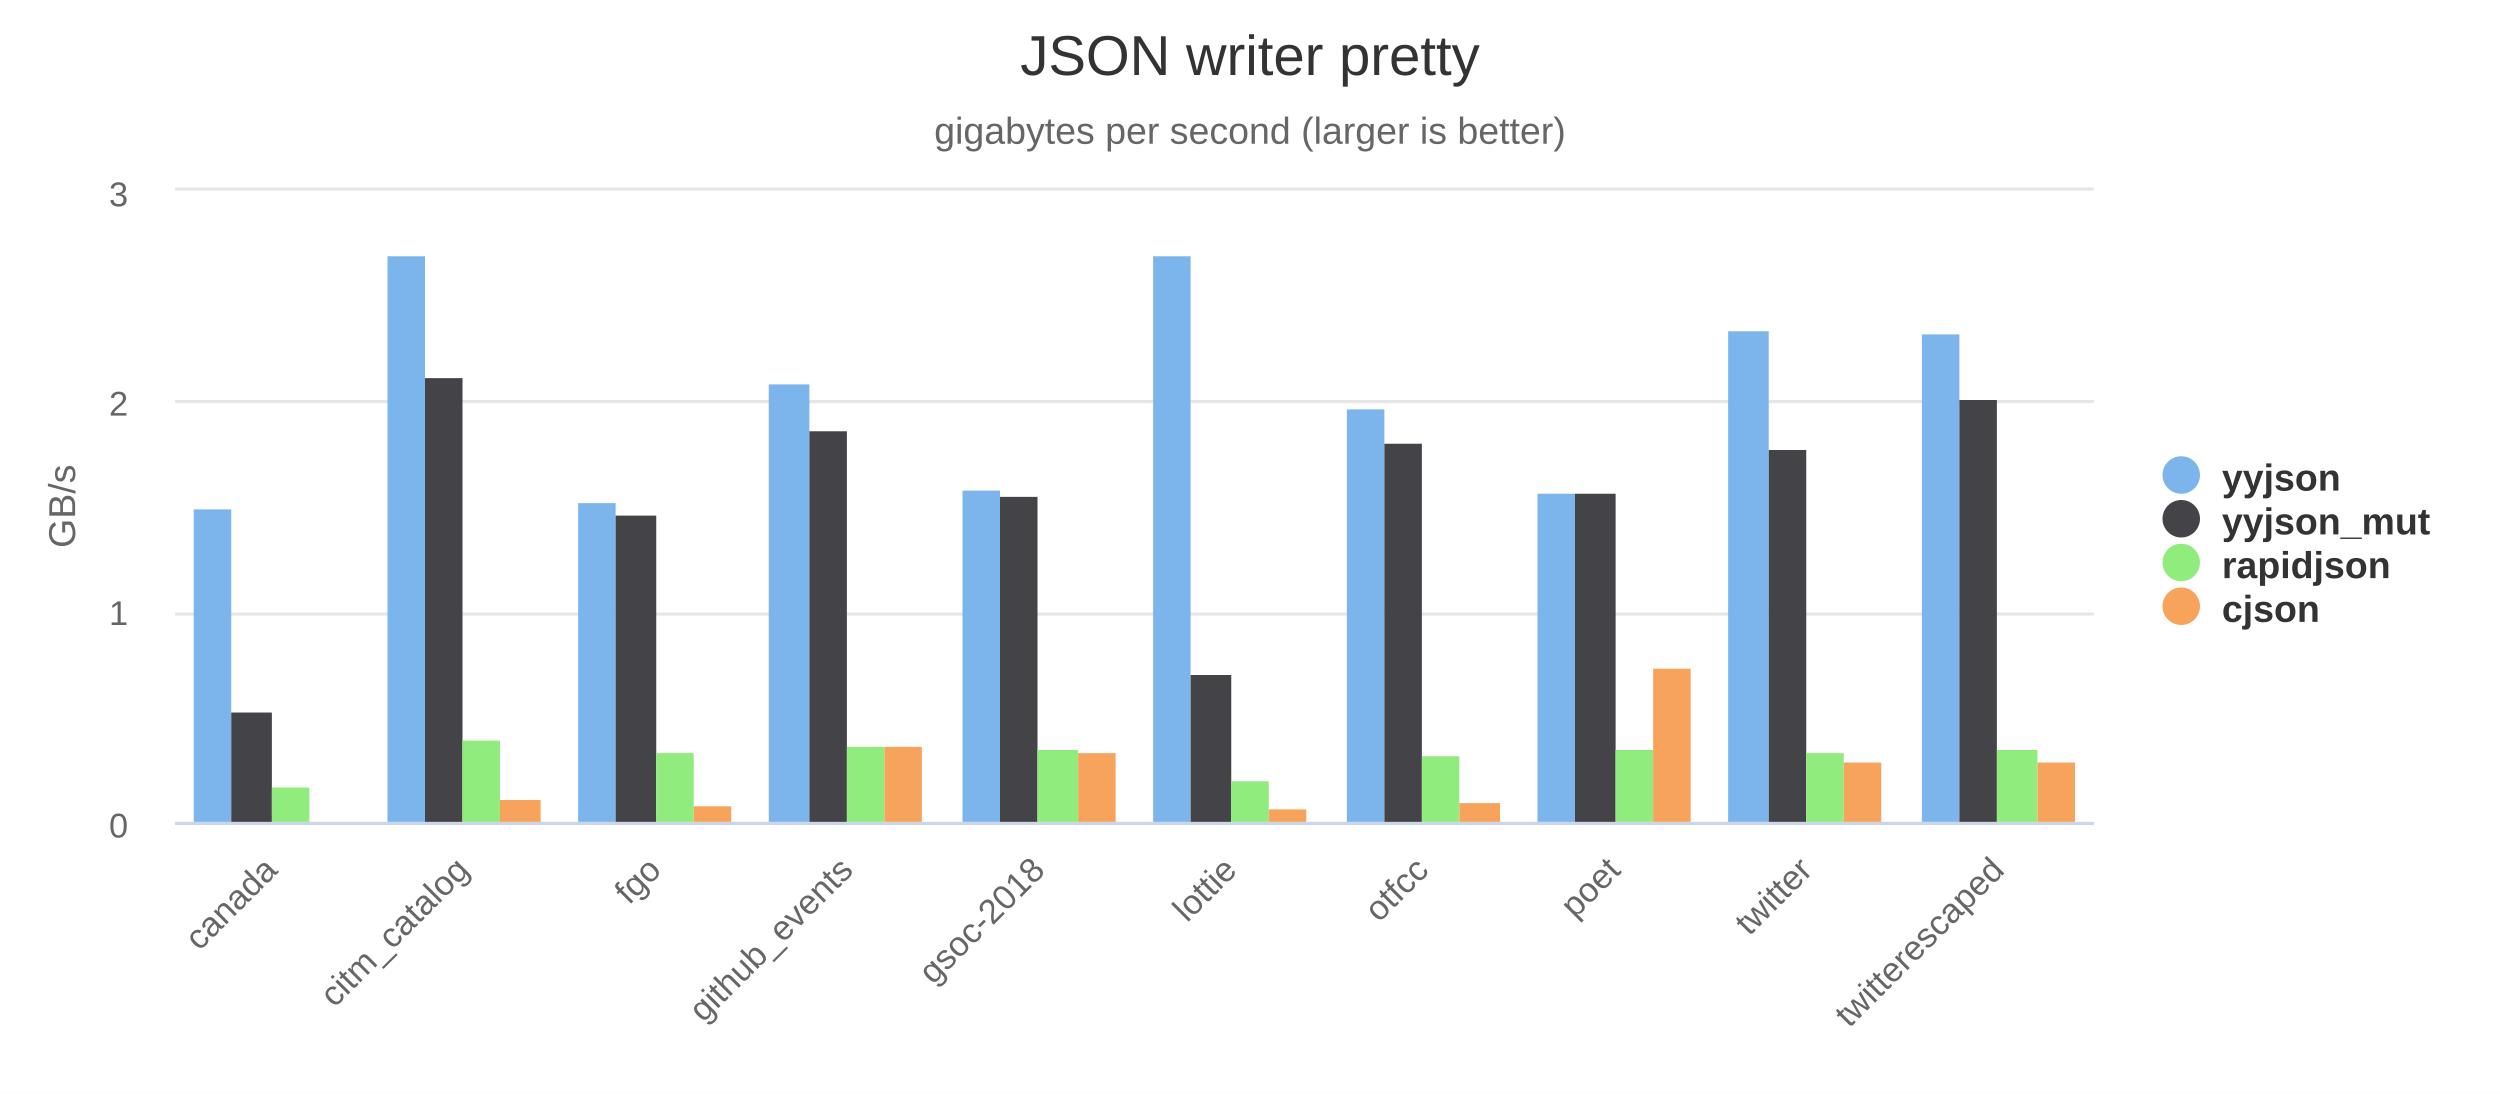
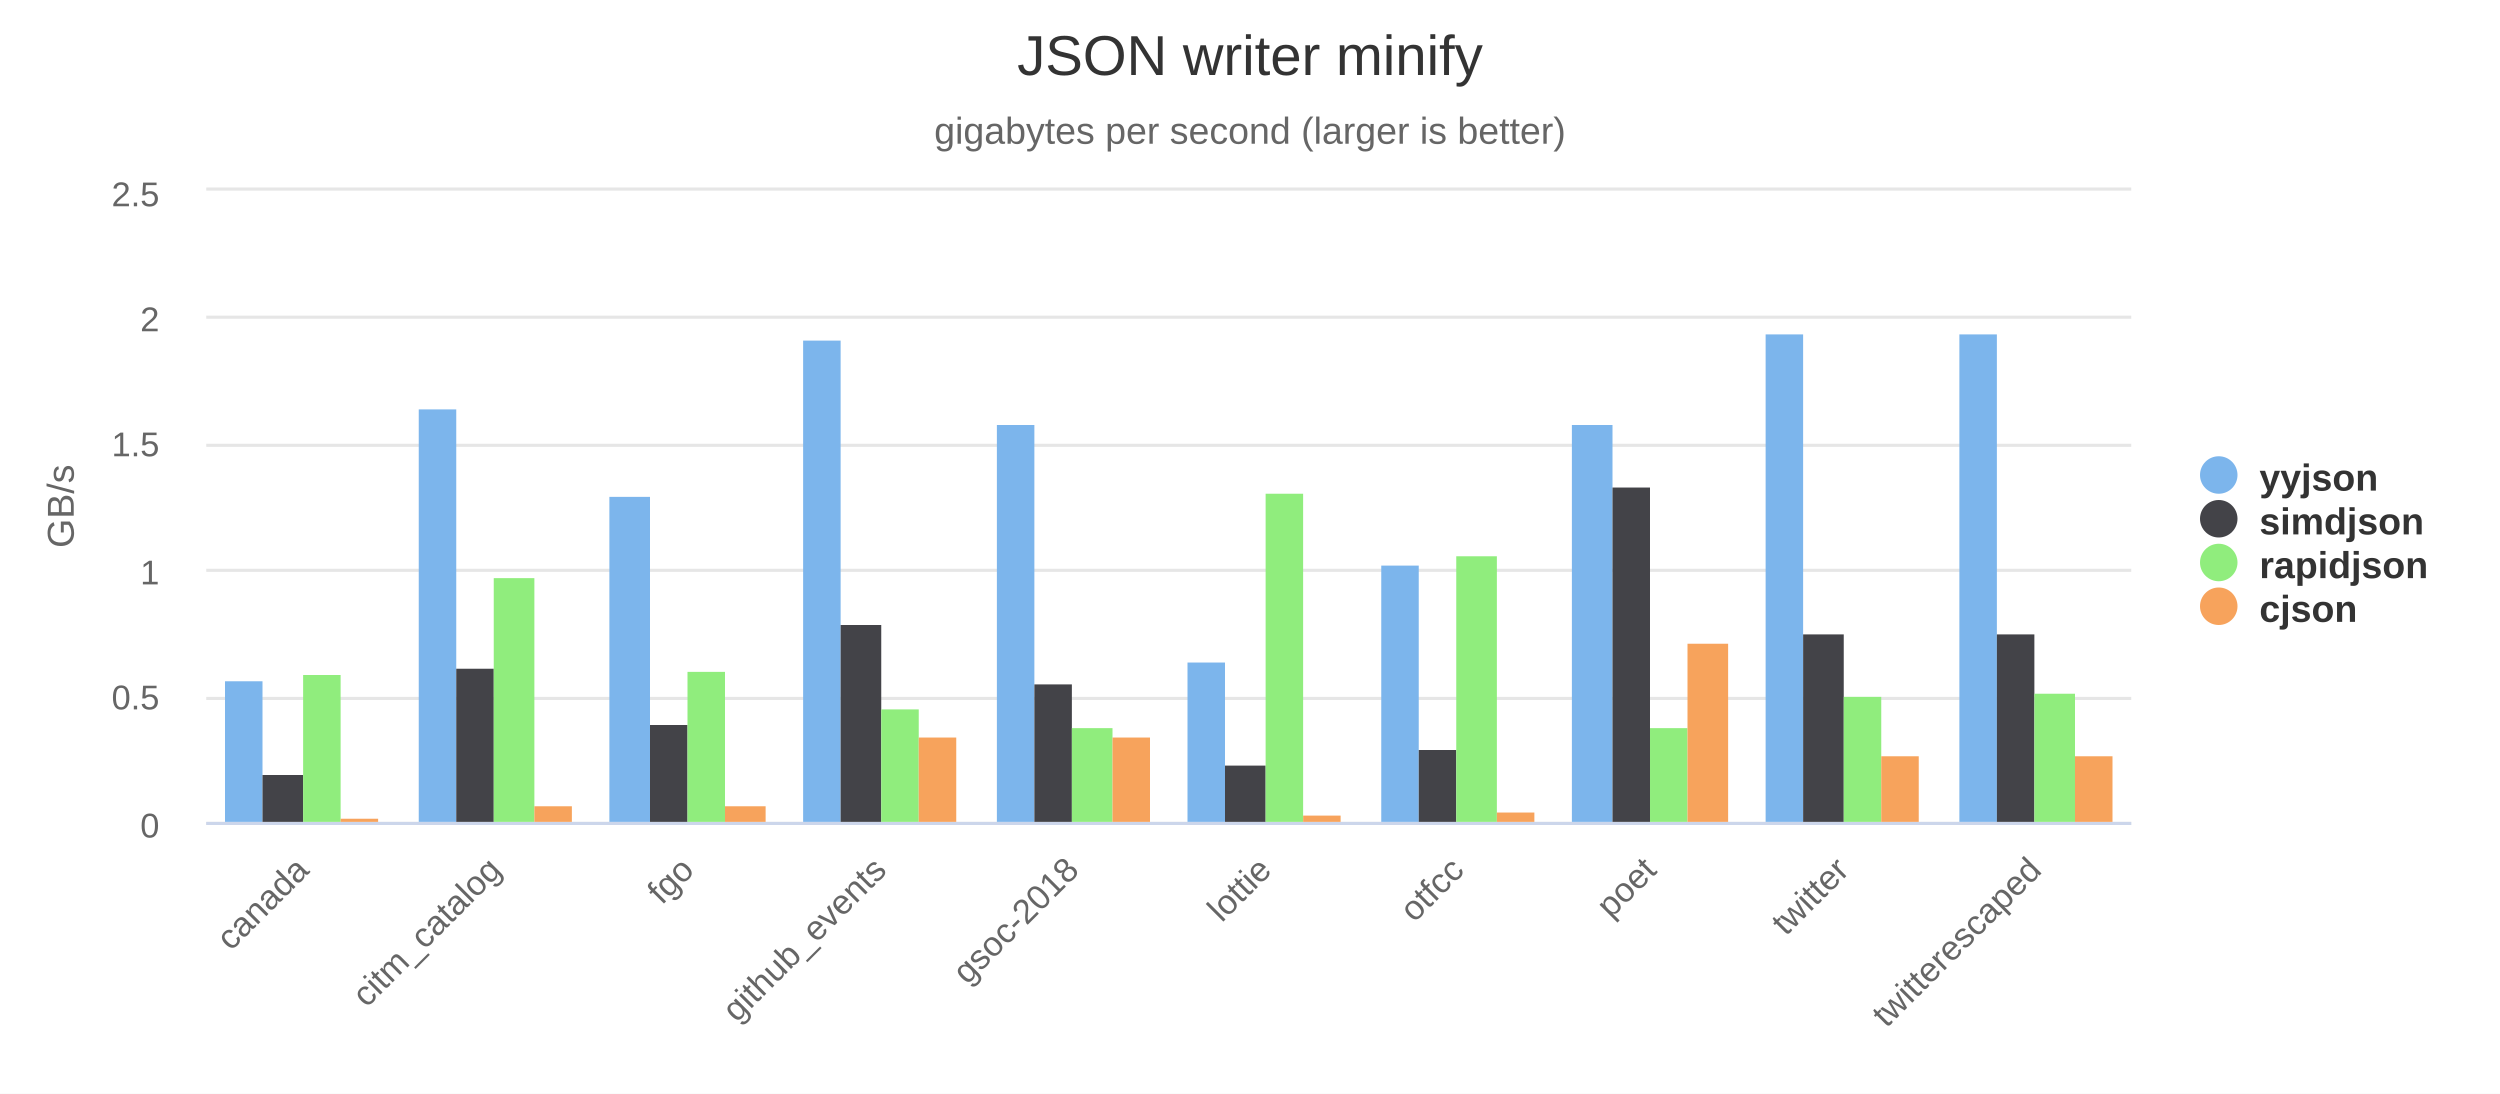
<svg xmlns="http://www.w3.org/2000/svg" version="1.1" class="highcharts-root" style="font-family:&quot;Lucida Grande&quot;, &quot;Lucida Sans Unicode&quot;, Arial, Helvetica, sans-serif;font-size:12px;" width="800" height="350" viewBox="0 0 800 350">
  <defs>
-     <clipPath id="highcharts-bjb1b1s-281-">
-       <rect x="0" y="0" width="614" height="202" fill="none" />
+     <clipPath id="highcharts-0dcwlf3-281-">
+       <rect x="0" y="0" width="616" height="202" fill="none" />
    </clipPath>
  </defs>
  <rect fill="#ffffff" class="highcharts-background" x="0" y="0" width="800" height="350" rx="0" ry="0" />
-   <rect fill="none" class="highcharts-plot-background" x="56" y="61" width="614" height="202" />
+   <rect fill="none" class="highcharts-plot-background" x="66" y="61" width="616" height="202" />
  <g class="highcharts-grid highcharts-xaxis-grid" data-z-index="1">
-     <path fill="none" data-z-index="1" class="highcharts-grid-line" d="M 116.5 61 L 116.5 263" opacity="1" />
-     <path fill="none" data-z-index="1" class="highcharts-grid-line" d="M 178.5 61 L 178.5 263" opacity="1" />
-     <path fill="none" data-z-index="1" class="highcharts-grid-line" d="M 239.5 61 L 239.5 263" opacity="1" />
-     <path fill="none" data-z-index="1" class="highcharts-grid-line" d="M 301.5 61 L 301.5 263" opacity="1" />
-     <path fill="none" data-z-index="1" class="highcharts-grid-line" d="M 362.5 61 L 362.5 263" opacity="1" />
-     <path fill="none" data-z-index="1" class="highcharts-grid-line" d="M 423.5 61 L 423.5 263" opacity="1" />
-     <path fill="none" data-z-index="1" class="highcharts-grid-line" d="M 485.5 61 L 485.5 263" opacity="1" />
-     <path fill="none" data-z-index="1" class="highcharts-grid-line" d="M 546.5 61 L 546.5 263" opacity="1" />
-     <path fill="none" data-z-index="1" class="highcharts-grid-line" d="M 608.5 61 L 608.5 263" opacity="1" />
-     <path fill="none" data-z-index="1" class="highcharts-grid-line" d="M 669.5 61 L 669.5 263" opacity="1" />
-     <path fill="none" data-z-index="1" class="highcharts-grid-line" d="M 55.5 61 L 55.5 263" opacity="1" />
+     <path fill="none" data-z-index="1" class="highcharts-grid-line" d="M 127.5 61 L 127.5 263" opacity="1" />
+     <path fill="none" data-z-index="1" class="highcharts-grid-line" d="M 188.5 61 L 188.5 263" opacity="1" />
+     <path fill="none" data-z-index="1" class="highcharts-grid-line" d="M 250.5 61 L 250.5 263" opacity="1" />
+     <path fill="none" data-z-index="1" class="highcharts-grid-line" d="M 311.5 61 L 311.5 263" opacity="1" />
+     <path fill="none" data-z-index="1" class="highcharts-grid-line" d="M 373.5 61 L 373.5 263" opacity="1" />
+     <path fill="none" data-z-index="1" class="highcharts-grid-line" d="M 435.5 61 L 435.5 263" opacity="1" />
+     <path fill="none" data-z-index="1" class="highcharts-grid-line" d="M 496.5 61 L 496.5 263" opacity="1" />
+     <path fill="none" data-z-index="1" class="highcharts-grid-line" d="M 558.5 61 L 558.5 263" opacity="1" />
+     <path fill="none" data-z-index="1" class="highcharts-grid-line" d="M 619.5 61 L 619.5 263" opacity="1" />
+     <path fill="none" data-z-index="1" class="highcharts-grid-line" d="M 681.5 61 L 681.5 263" opacity="1" />
+     <path fill="none" data-z-index="1" class="highcharts-grid-line" d="M 65.5 61 L 65.5 263" opacity="1" />
  </g>
  <g class="highcharts-grid highcharts-yaxis-grid" data-z-index="1">
-     <path fill="none" stroke="#e6e6e6" stroke-width="1" data-z-index="1" class="highcharts-grid-line" d="M 56 263.5 L 670 263.5" opacity="1" />
-     <path fill="none" stroke="#e6e6e6" stroke-width="1" data-z-index="1" class="highcharts-grid-line" d="M 56 196.5 L 670 196.5" opacity="1" />
-     <path fill="none" stroke="#e6e6e6" stroke-width="1" data-z-index="1" class="highcharts-grid-line" d="M 56 128.5 L 670 128.5" opacity="1" />
-     <path fill="none" stroke="#e6e6e6" stroke-width="1" data-z-index="1" class="highcharts-grid-line" d="M 56 60.5 L 670 60.5" opacity="1" />
+     <path fill="none" stroke="#e6e6e6" stroke-width="1" data-z-index="1" class="highcharts-grid-line" d="M 66 263.5 L 682 263.5" opacity="1" />
+     <path fill="none" stroke="#e6e6e6" stroke-width="1" data-z-index="1" class="highcharts-grid-line" d="M 66 223.5 L 682 223.5" opacity="1" />
+     <path fill="none" stroke="#e6e6e6" stroke-width="1" data-z-index="1" class="highcharts-grid-line" d="M 66 182.5 L 682 182.5" opacity="1" />
+     <path fill="none" stroke="#e6e6e6" stroke-width="1" data-z-index="1" class="highcharts-grid-line" d="M 66 142.5 L 682 142.5" opacity="1" />
+     <path fill="none" stroke="#e6e6e6" stroke-width="1" data-z-index="1" class="highcharts-grid-line" d="M 66 101.5 L 682 101.5" opacity="1" />
+     <path fill="none" stroke="#e6e6e6" stroke-width="1" data-z-index="1" class="highcharts-grid-line" d="M 66 60.5 L 682 60.5" opacity="1" />
  </g>
-   <rect fill="none" class="highcharts-plot-border" data-z-index="1" x="56" y="61" width="614" height="202" />
+   <rect fill="none" class="highcharts-plot-border" data-z-index="1" x="66" y="61" width="616" height="202" />
  <g class="highcharts-axis highcharts-xaxis" data-z-index="2">
-     <path fill="none" class="highcharts-axis-line" stroke="#ccd6eb" stroke-width="1" data-z-index="7" d="M 56 263.5 L 670 263.5" />
+     <path fill="none" class="highcharts-axis-line" stroke="#ccd6eb" stroke-width="1" data-z-index="7" d="M 66 263.5 L 682 263.5" />
  </g>
  <g class="highcharts-axis highcharts-yaxis" data-z-index="2">
-     <text x="24.031" data-z-index="7" text-anchor="middle" transform="translate(0,0) rotate(270 24.03125 162)" class="highcharts-axis-title" style="color:#666666;fill:#666666;" y="162">
+     <text x="23.594" data-z-index="7" text-anchor="middle" transform="translate(0,0) rotate(270 23.59375 162)" class="highcharts-axis-title" style="color:#666666;fill:#666666;" y="162">
      <tspan>GB/s</tspan>
    </text>
-     <path fill="none" class="highcharts-axis-line" data-z-index="7" d="M 56 61 L 56 263" />
+     <path fill="none" class="highcharts-axis-line" data-z-index="7" d="M 66 61 L 66 263" />
  </g>
  <g class="highcharts-series-group" data-z-index="3">
-     <g class="highcharts-series highcharts-series-0 highcharts-column-series highcharts-color-0" data-z-index="0.1" opacity="1" transform="translate(56,61) scale(1 1)" clip-path="url(#highcharts-bjb1b1s-281-)">
-       <rect x="6" y="102" width="12" height="101" fill="#7cb5ec" opacity="1" class="highcharts-point highcharts-color-0" />
-       <rect x="68" y="21" width="12" height="182" fill="#7cb5ec" opacity="1" class="highcharts-point highcharts-color-0" />
-       <rect x="129" y="100" width="12" height="103" fill="#7cb5ec" opacity="1" class="highcharts-point highcharts-color-0" />
-       <rect x="190" y="62" width="13" height="141" fill="#7cb5ec" opacity="1" class="highcharts-point highcharts-color-0" />
-       <rect x="252" y="96" width="12" height="107" fill="#7cb5ec" opacity="1" class="highcharts-point highcharts-color-0" />
-       <rect x="313" y="21" width="12" height="182" fill="#7cb5ec" opacity="1" class="highcharts-point highcharts-color-0" />
-       <rect x="375" y="70" width="12" height="133" fill="#7cb5ec" opacity="1" class="highcharts-point highcharts-color-0" />
-       <rect x="436" y="97" width="12" height="106" fill="#7cb5ec" opacity="1" class="highcharts-point highcharts-color-0" />
-       <rect x="497" y="45" width="13" height="158" fill="#7cb5ec" opacity="1" class="highcharts-point highcharts-color-0" />
-       <rect x="559" y="46" width="12" height="157" fill="#7cb5ec" opacity="1" class="highcharts-point highcharts-color-0" />
+     <g class="highcharts-series highcharts-series-0 highcharts-column-series highcharts-color-0" data-z-index="0.1" opacity="1" transform="translate(66,61) scale(1 1)" clip-path="url(#highcharts-0dcwlf3-281-)">
+       <rect x="6" y="157" width="12" height="46" fill="#7cb5ec" opacity="1" class="highcharts-point highcharts-color-0" />
+       <rect x="68" y="70" width="12" height="133" fill="#7cb5ec" opacity="1" class="highcharts-point highcharts-color-0" />
+       <rect x="129" y="98" width="13" height="105" fill="#7cb5ec" opacity="1" class="highcharts-point highcharts-color-0" />
+       <rect x="191" y="48" width="12" height="155" fill="#7cb5ec" opacity="1" class="highcharts-point highcharts-color-0" />
+       <rect x="253" y="75" width="12" height="128" fill="#7cb5ec" opacity="1" class="highcharts-point highcharts-color-0" />
+       <rect x="314" y="151" width="12" height="52" fill="#7cb5ec" opacity="1" class="highcharts-point highcharts-color-0" />
+       <rect x="376" y="120" width="12" height="83" fill="#7cb5ec" opacity="1" class="highcharts-point highcharts-color-0" />
+       <rect x="437" y="75" width="13" height="128" fill="#7cb5ec" opacity="1" class="highcharts-point highcharts-color-0" />
+       <rect x="499" y="46" width="12" height="157" fill="#7cb5ec" opacity="1" class="highcharts-point highcharts-color-0" />
+       <rect x="561" y="46" width="12" height="157" fill="#7cb5ec" opacity="1" class="highcharts-point highcharts-color-0" />
    </g>
-     <g class="highcharts-markers highcharts-series-0 highcharts-column-series highcharts-color-0" data-z-index="0.1" opacity="1" transform="translate(56,61) scale(1 1)" clip-path="none" />
-     <g class="highcharts-series highcharts-series-1 highcharts-column-series highcharts-color-1" data-z-index="0.1" opacity="1" transform="translate(56,61) scale(1 1)" clip-path="url(#highcharts-bjb1b1s-281-)">
-       <rect x="18" y="167" width="13" height="36" fill="#434348" opacity="1" class="highcharts-point highcharts-color-1" />
-       <rect x="80" y="60" width="12" height="143" fill="#434348" opacity="1" class="highcharts-point highcharts-color-1" />
-       <rect x="141" y="104" width="13" height="99" fill="#434348" opacity="1" class="highcharts-point highcharts-color-1" />
-       <rect x="203" y="77" width="12" height="126" fill="#434348" opacity="1" class="highcharts-point highcharts-color-1" />
-       <rect x="264" y="98" width="12" height="105" fill="#434348" opacity="1" class="highcharts-point highcharts-color-1" />
-       <rect x="325" y="155" width="13" height="48" fill="#434348" opacity="1" class="highcharts-point highcharts-color-1" />
-       <rect x="387" y="81" width="12" height="122" fill="#434348" opacity="1" class="highcharts-point highcharts-color-1" />
-       <rect x="448" y="97" width="13" height="106" fill="#434348" opacity="1" class="highcharts-point highcharts-color-1" />
-       <rect x="510" y="83" width="12" height="120" fill="#434348" opacity="1" class="highcharts-point highcharts-color-1" />
-       <rect x="571" y="67" width="12" height="136" fill="#434348" opacity="1" class="highcharts-point highcharts-color-1" />
+     <g class="highcharts-markers highcharts-series-0 highcharts-column-series highcharts-color-0" data-z-index="0.1" opacity="1" transform="translate(66,61) scale(1 1)" clip-path="none" />
+     <g class="highcharts-series highcharts-series-1 highcharts-column-series highcharts-color-1" data-z-index="0.1" opacity="1" transform="translate(66,61) scale(1 1)" clip-path="url(#highcharts-0dcwlf3-281-)">
+       <rect x="18" y="187" width="13" height="16" fill="#434348" opacity="1" class="highcharts-point highcharts-color-1" />
+       <rect x="80" y="153" width="12" height="50" fill="#434348" opacity="1" class="highcharts-point highcharts-color-1" />
+       <rect x="142" y="171" width="12" height="32" fill="#434348" opacity="1" class="highcharts-point highcharts-color-1" />
+       <rect x="203" y="139" width="13" height="64" fill="#434348" opacity="1" class="highcharts-point highcharts-color-1" />
+       <rect x="265" y="158" width="12" height="45" fill="#434348" opacity="1" class="highcharts-point highcharts-color-1" />
+       <rect x="326" y="184" width="13" height="19" fill="#434348" opacity="1" class="highcharts-point highcharts-color-1" />
+       <rect x="388" y="179" width="12" height="24" fill="#434348" opacity="1" class="highcharts-point highcharts-color-1" />
+       <rect x="450" y="95" width="12" height="108" fill="#434348" opacity="1" class="highcharts-point highcharts-color-1" />
+       <rect x="511" y="142" width="13" height="61" fill="#434348" opacity="1" class="highcharts-point highcharts-color-1" />
+       <rect x="573" y="142" width="12" height="61" fill="#434348" opacity="1" class="highcharts-point highcharts-color-1" />
    </g>
-     <g class="highcharts-markers highcharts-series-1 highcharts-column-series highcharts-color-1" data-z-index="0.1" opacity="1" transform="translate(56,61) scale(1 1)" clip-path="none" />
-     <g class="highcharts-series highcharts-series-2 highcharts-column-series highcharts-color-2" data-z-index="0.1" opacity="1" transform="translate(56,61) scale(1 1)" clip-path="url(#highcharts-bjb1b1s-281-)">
-       <rect x="31" y="191" width="12" height="12" fill="#90ed7d" opacity="1" class="highcharts-point highcharts-color-2" />
-       <rect x="92" y="176" width="12" height="27" fill="#90ed7d" opacity="1" class="highcharts-point highcharts-color-2" />
-       <rect x="154" y="180" width="12" height="23" fill="#90ed7d" opacity="1" class="highcharts-point highcharts-color-2" />
-       <rect x="215" y="178" width="12" height="25" fill="#90ed7d" opacity="1" class="highcharts-point highcharts-color-2" />
-       <rect x="276" y="179" width="13" height="24" fill="#90ed7d" opacity="1" class="highcharts-point highcharts-color-2" />
-       <rect x="338" y="189" width="12" height="14" fill="#90ed7d" opacity="1" class="highcharts-point highcharts-color-2" />
-       <rect x="399" y="181" width="12" height="22" fill="#90ed7d" opacity="1" class="highcharts-point highcharts-color-2" />
-       <rect x="461" y="179" width="12" height="24" fill="#90ed7d" opacity="1" class="highcharts-point highcharts-color-2" />
-       <rect x="522" y="180" width="12" height="23" fill="#90ed7d" opacity="1" class="highcharts-point highcharts-color-2" />
-       <rect x="583" y="179" width="13" height="24" fill="#90ed7d" opacity="1" class="highcharts-point highcharts-color-2" />
+     <g class="highcharts-markers highcharts-series-1 highcharts-column-series highcharts-color-1" data-z-index="0.1" opacity="1" transform="translate(66,61) scale(1 1)" clip-path="none" />
+     <g class="highcharts-series highcharts-series-2 highcharts-column-series highcharts-color-2" data-z-index="0.1" opacity="1" transform="translate(66,61) scale(1 1)" clip-path="url(#highcharts-0dcwlf3-281-)">
+       <rect x="31" y="155" width="12" height="48" fill="#90ed7d" opacity="1" class="highcharts-point highcharts-color-2" />
+       <rect x="92" y="124" width="13" height="79" fill="#90ed7d" opacity="1" class="highcharts-point highcharts-color-2" />
+       <rect x="154" y="154" width="12" height="49" fill="#90ed7d" opacity="1" class="highcharts-point highcharts-color-2" />
+       <rect x="216" y="166" width="12" height="37" fill="#90ed7d" opacity="1" class="highcharts-point highcharts-color-2" />
+       <rect x="277" y="172" width="13" height="31" fill="#90ed7d" opacity="1" class="highcharts-point highcharts-color-2" />
+       <rect x="339" y="97" width="12" height="106" fill="#90ed7d" opacity="1" class="highcharts-point highcharts-color-2" />
+       <rect x="400" y="117" width="13" height="86" fill="#90ed7d" opacity="1" class="highcharts-point highcharts-color-2" />
+       <rect x="462" y="172" width="12" height="31" fill="#90ed7d" opacity="1" class="highcharts-point highcharts-color-2" />
+       <rect x="524" y="162" width="12" height="41" fill="#90ed7d" opacity="1" class="highcharts-point highcharts-color-2" />
+       <rect x="585" y="161" width="13" height="42" fill="#90ed7d" opacity="1" class="highcharts-point highcharts-color-2" />
    </g>
-     <g class="highcharts-markers highcharts-series-2 highcharts-column-series highcharts-color-2" data-z-index="0.1" opacity="1" transform="translate(56,61) scale(1 1)" clip-path="none" />
-     <g class="highcharts-series highcharts-series-3 highcharts-column-series highcharts-color-3" data-z-index="0.1" opacity="1" transform="translate(56,61) scale(1 1)" clip-path="url(#highcharts-bjb1b1s-281-)">
-       <rect x="43" y="202" width="12" height="1" fill="#f7a35c" opacity="1" class="highcharts-point highcharts-color-3" />
-       <rect x="104" y="195" width="13" height="8" fill="#f7a35c" opacity="1" class="highcharts-point highcharts-color-3" />
-       <rect x="166" y="197" width="12" height="6" fill="#f7a35c" opacity="1" class="highcharts-point highcharts-color-3" />
-       <rect x="227" y="178" width="12" height="25" fill="#f7a35c" opacity="1" class="highcharts-point highcharts-color-3" />
-       <rect x="289" y="180" width="12" height="23" fill="#f7a35c" opacity="1" class="highcharts-point highcharts-color-3" />
-       <rect x="350" y="198" width="12" height="5" fill="#f7a35c" opacity="1" class="highcharts-point highcharts-color-3" />
-       <rect x="411" y="196" width="13" height="7" fill="#f7a35c" opacity="1" class="highcharts-point highcharts-color-3" />
-       <rect x="473" y="153" width="12" height="50" fill="#f7a35c" opacity="1" class="highcharts-point highcharts-color-3" />
-       <rect x="534" y="183" width="12" height="20" fill="#f7a35c" opacity="1" class="highcharts-point highcharts-color-3" />
-       <rect x="596" y="183" width="12" height="20" fill="#f7a35c" opacity="1" class="highcharts-point highcharts-color-3" />
+     <g class="highcharts-markers highcharts-series-2 highcharts-column-series highcharts-color-2" data-z-index="0.1" opacity="1" transform="translate(66,61) scale(1 1)" clip-path="none" />
+     <g class="highcharts-series highcharts-series-3 highcharts-column-series highcharts-color-3" data-z-index="0.1" opacity="1" transform="translate(66,61) scale(1 1)" clip-path="url(#highcharts-0dcwlf3-281-)">
+       <rect x="43" y="201" width="12" height="2" fill="#f7a35c" opacity="1" class="highcharts-point highcharts-color-3" />
+       <rect x="105" y="197" width="12" height="6" fill="#f7a35c" opacity="1" class="highcharts-point highcharts-color-3" />
+       <rect x="166" y="197" width="13" height="6" fill="#f7a35c" opacity="1" class="highcharts-point highcharts-color-3" />
+       <rect x="228" y="175" width="12" height="28" fill="#f7a35c" opacity="1" class="highcharts-point highcharts-color-3" />
+       <rect x="290" y="175" width="12" height="28" fill="#f7a35c" opacity="1" class="highcharts-point highcharts-color-3" />
+       <rect x="351" y="200" width="12" height="3" fill="#f7a35c" opacity="1" class="highcharts-point highcharts-color-3" />
+       <rect x="413" y="199" width="12" height="4" fill="#f7a35c" opacity="1" class="highcharts-point highcharts-color-3" />
+       <rect x="474" y="145" width="13" height="58" fill="#f7a35c" opacity="1" class="highcharts-point highcharts-color-3" />
+       <rect x="536" y="181" width="12" height="22" fill="#f7a35c" opacity="1" class="highcharts-point highcharts-color-3" />
+       <rect x="598" y="181" width="12" height="22" fill="#f7a35c" opacity="1" class="highcharts-point highcharts-color-3" />
    </g>
-     <g class="highcharts-markers highcharts-series-3 highcharts-column-series highcharts-color-3" data-z-index="0.1" opacity="1" transform="translate(56,61) scale(1 1)" clip-path="none" />
+     <g class="highcharts-markers highcharts-series-3 highcharts-column-series highcharts-color-3" data-z-index="0.1" opacity="1" transform="translate(66,61) scale(1 1)" clip-path="none" />
  </g>
  <text x="400" text-anchor="middle" class="highcharts-title" data-z-index="4" style="color:#333333;font-size:18px;fill:#333333;" y="24">
-     <tspan>JSON writer pretty</tspan>
+     <tspan>JSON writer minify</tspan>
  </text>
  <text x="400" text-anchor="middle" class="highcharts-subtitle" data-z-index="4" style="color:#666666;fill:#666666;" y="46">
    <tspan>gigabytes per second (larger is better)</tspan>
  </text>
  <text x="10" text-anchor="start" class="highcharts-caption" data-z-index="4" style="color:#666666;fill:#666666;" y="347" />
-   <g class="highcharts-legend" data-z-index="7" transform="translate(682,139)">
-     <rect fill="none" class="highcharts-legend-box" rx="0" ry="0" x="0" y="0" width="107" height="67" visibility="visible" />
+   <g class="highcharts-legend" data-z-index="7" transform="translate(694,139)">
+     <rect fill="none" class="highcharts-legend-box" rx="0" ry="0" x="0" y="0" width="95" height="67" visibility="visible" />
    <g data-z-index="1">
      <g>
        <g class="highcharts-legend-item highcharts-column-series highcharts-color-0 highcharts-series-0" data-z-index="1" transform="translate(8,3)">
          <text x="21" style="color:#333333;cursor:pointer;font-size:12px;font-weight:bold;fill:#333333;" text-anchor="start" data-z-index="2" y="15">
            <tspan>yyjson</tspan>
          </text>
          <rect x="2" y="4" width="12" height="12" fill="#7cb5ec" rx="6" ry="6" class="highcharts-point" data-z-index="3" />
        </g>
        <g class="highcharts-legend-item highcharts-column-series highcharts-color-1 highcharts-series-1" data-z-index="1" transform="translate(8,17)">
          <text x="21" y="15" style="color:#333333;cursor:pointer;font-size:12px;font-weight:bold;fill:#333333;" text-anchor="start" data-z-index="2">
-             <tspan>yyjson_mut</tspan>
+             <tspan>simdjson</tspan>
          </text>
          <rect x="2" y="4" width="12" height="12" fill="#434348" rx="6" ry="6" class="highcharts-point" data-z-index="3" />
        </g>
        <g class="highcharts-legend-item highcharts-column-series highcharts-color-2 highcharts-series-2" data-z-index="1" transform="translate(8,31)">
          <text x="21" y="15" style="color:#333333;cursor:pointer;font-size:12px;font-weight:bold;fill:#333333;" text-anchor="start" data-z-index="2">
            <tspan>rapidjson</tspan>
          </text>
          <rect x="2" y="4" width="12" height="12" fill="#90ed7d" rx="6" ry="6" class="highcharts-point" data-z-index="3" />
        </g>
        <g class="highcharts-legend-item highcharts-column-series highcharts-color-3 highcharts-series-3" data-z-index="1" transform="translate(8,45)">
          <text x="21" y="15" style="color:#333333;cursor:pointer;font-size:12px;font-weight:bold;fill:#333333;" text-anchor="start" data-z-index="2">
            <tspan>cjson</tspan>
          </text>
          <rect x="2" y="4" width="12" height="12" fill="#f7a35c" rx="6" ry="6" class="highcharts-point" data-z-index="3" />
        </g>
      </g>
    </g>
  </g>
  <g class="highcharts-axis-labels highcharts-xaxis-labels" data-z-index="7">
-     <text x="89.293" style="color:#666666;cursor:default;font-size:11px;fill:#666666;" text-anchor="end" transform="translate(0,0) rotate(-45 89.29272 279)" y="279" opacity="1">canada</text>
-     <text x="150.693" style="color:#666666;cursor:default;font-size:11px;fill:#666666;" text-anchor="end" transform="translate(0,0) rotate(-45 150.6927 279)" y="279" opacity="1">citm_catalog</text>
-     <text x="212.093" style="color:#666666;cursor:default;font-size:11px;fill:#666666;" text-anchor="end" transform="translate(0,0) rotate(-45 212.0927 279)" y="279" opacity="1">fgo</text>
-     <text x="273.493" style="color:#666666;cursor:default;font-size:11px;fill:#666666;" text-anchor="end" transform="translate(0,0) rotate(-45 273.4927 279)" y="279" opacity="1">github_events</text>
-     <text x="334.893" style="color:#666666;cursor:default;font-size:11px;fill:#666666;" text-anchor="end" transform="translate(0,0) rotate(-45 334.8927 279)" y="279" opacity="1">gsoc-2018</text>
-     <text x="396.293" style="color:#666666;cursor:default;font-size:11px;fill:#666666;" text-anchor="end" transform="translate(0,0) rotate(-45 396.2927 279)" y="279" opacity="1">lottie</text>
-     <text x="457.693" style="color:#666666;cursor:default;font-size:11px;fill:#666666;" text-anchor="end" transform="translate(0,0) rotate(-45 457.6927 279)" y="279" opacity="1">otfcc</text>
-     <text x="519.093" style="color:#666666;cursor:default;font-size:11px;fill:#666666;" text-anchor="end" transform="translate(0,0) rotate(-45 519.0927 279)" y="279" opacity="1">poet</text>
-     <text x="580.493" style="color:#666666;cursor:default;font-size:11px;fill:#666666;" text-anchor="end" transform="translate(0,0) rotate(-45 580.4927 279)" y="279" opacity="1">twitter</text>
-     <text x="641.893" style="color:#666666;cursor:default;font-size:11px;fill:#666666;" text-anchor="end" transform="translate(0,0) rotate(-45 641.8927 279)" y="279" opacity="1">twitterescaped</text>
+     <text x="99.393" style="color:#666666;cursor:default;font-size:11px;fill:#666666;" text-anchor="end" transform="translate(0,0) rotate(-45 99.39272 279)" y="279" opacity="1">canada</text>
+     <text x="160.993" style="color:#666666;cursor:default;font-size:11px;fill:#666666;" text-anchor="end" transform="translate(0,0) rotate(-45 160.9927 279)" y="279" opacity="1">citm_catalog</text>
+     <text x="222.593" style="color:#666666;cursor:default;font-size:11px;fill:#666666;" text-anchor="end" transform="translate(0,0) rotate(-45 222.5927 279)" y="279" opacity="1">fgo</text>
+     <text x="284.193" style="color:#666666;cursor:default;font-size:11px;fill:#666666;" text-anchor="end" transform="translate(0,0) rotate(-45 284.1927 279)" y="279" opacity="1">github_events</text>
+     <text x="345.793" style="color:#666666;cursor:default;font-size:11px;fill:#666666;" text-anchor="end" transform="translate(0,0) rotate(-45 345.7927 279)" y="279" opacity="1">gsoc-2018</text>
+     <text x="407.393" style="color:#666666;cursor:default;font-size:11px;fill:#666666;" text-anchor="end" transform="translate(0,0) rotate(-45 407.3927 279)" y="279" opacity="1">lottie</text>
+     <text x="468.993" style="color:#666666;cursor:default;font-size:11px;fill:#666666;" text-anchor="end" transform="translate(0,0) rotate(-45 468.9927 279)" y="279" opacity="1">otfcc</text>
+     <text x="530.593" style="color:#666666;cursor:default;font-size:11px;fill:#666666;" text-anchor="end" transform="translate(0,0) rotate(-45 530.5927 279)" y="279" opacity="1">poet</text>
+     <text x="592.193" style="color:#666666;cursor:default;font-size:11px;fill:#666666;" text-anchor="end" transform="translate(0,0) rotate(-45 592.1927 279)" y="279" opacity="1">twitter</text>
+     <text x="653.793" style="color:#666666;cursor:default;font-size:11px;fill:#666666;" text-anchor="end" transform="translate(0,0) rotate(-45 653.7927 279)" y="279" opacity="1">twitterescaped</text>
  </g>
  <g class="highcharts-axis-labels highcharts-yaxis-labels" data-z-index="7">
-     <text x="41" style="color:#666666;cursor:default;font-size:11px;fill:#666666;" text-anchor="end" transform="translate(0,0)" y="268" opacity="1">0</text>
-     <text x="41" style="color:#666666;cursor:default;font-size:11px;fill:#666666;" text-anchor="end" transform="translate(0,0)" y="200" opacity="1">1</text>
-     <text x="41" style="color:#666666;cursor:default;font-size:11px;fill:#666666;" text-anchor="end" transform="translate(0,0)" y="133" opacity="1">2</text>
-     <text x="41" style="color:#666666;cursor:default;font-size:11px;fill:#666666;" text-anchor="end" transform="translate(0,0)" y="66" opacity="1">3</text>
+     <text x="51" style="color:#666666;cursor:default;font-size:11px;fill:#666666;" text-anchor="end" transform="translate(0,0)" y="268" opacity="1">0</text>
+     <text x="51" style="color:#666666;cursor:default;font-size:11px;fill:#666666;" text-anchor="end" transform="translate(0,0)" y="227" opacity="1">0.5</text>
+     <text x="51" style="color:#666666;cursor:default;font-size:11px;fill:#666666;" text-anchor="end" transform="translate(0,0)" y="187" opacity="1">1</text>
+     <text x="51" style="color:#666666;cursor:default;font-size:11px;fill:#666666;" text-anchor="end" transform="translate(0,0)" y="146" opacity="1">1.5</text>
+     <text x="51" style="color:#666666;cursor:default;font-size:11px;fill:#666666;" text-anchor="end" transform="translate(0,0)" y="106" opacity="1">2</text>
+     <text x="51" style="color:#666666;cursor:default;font-size:11px;fill:#666666;" text-anchor="end" transform="translate(0,0)" y="66" opacity="1">2.5</text>
  </g>
</svg>
